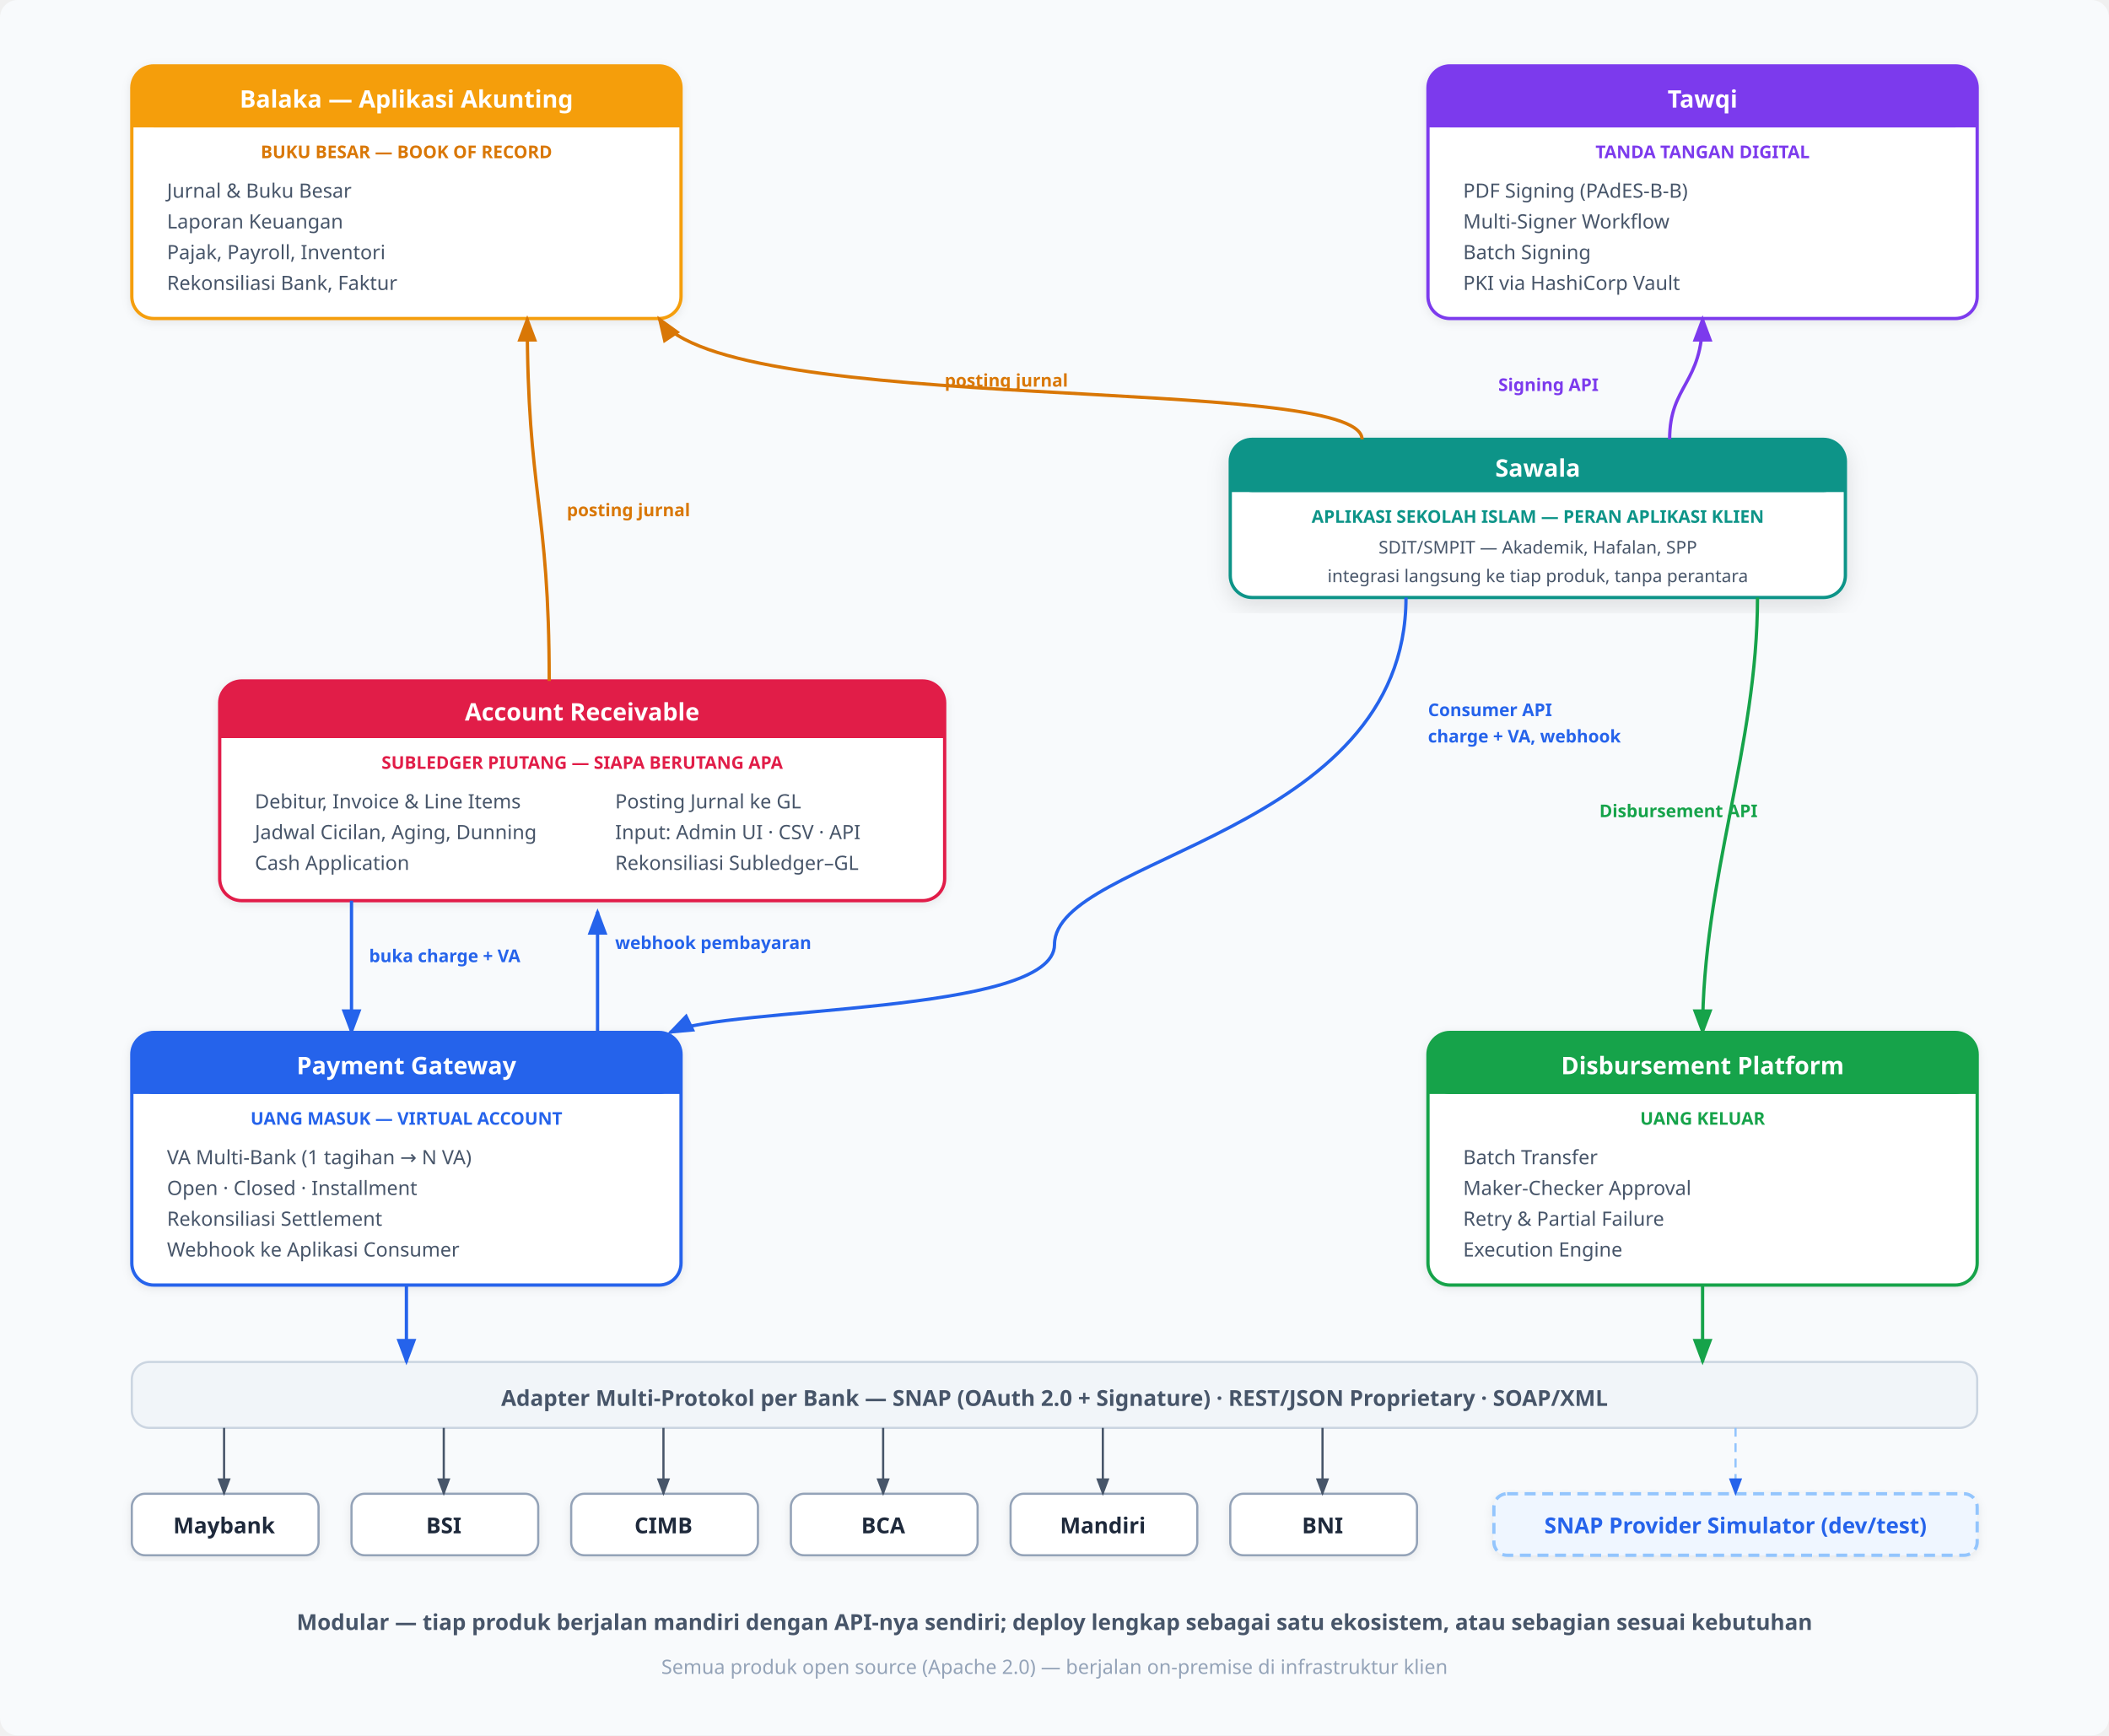
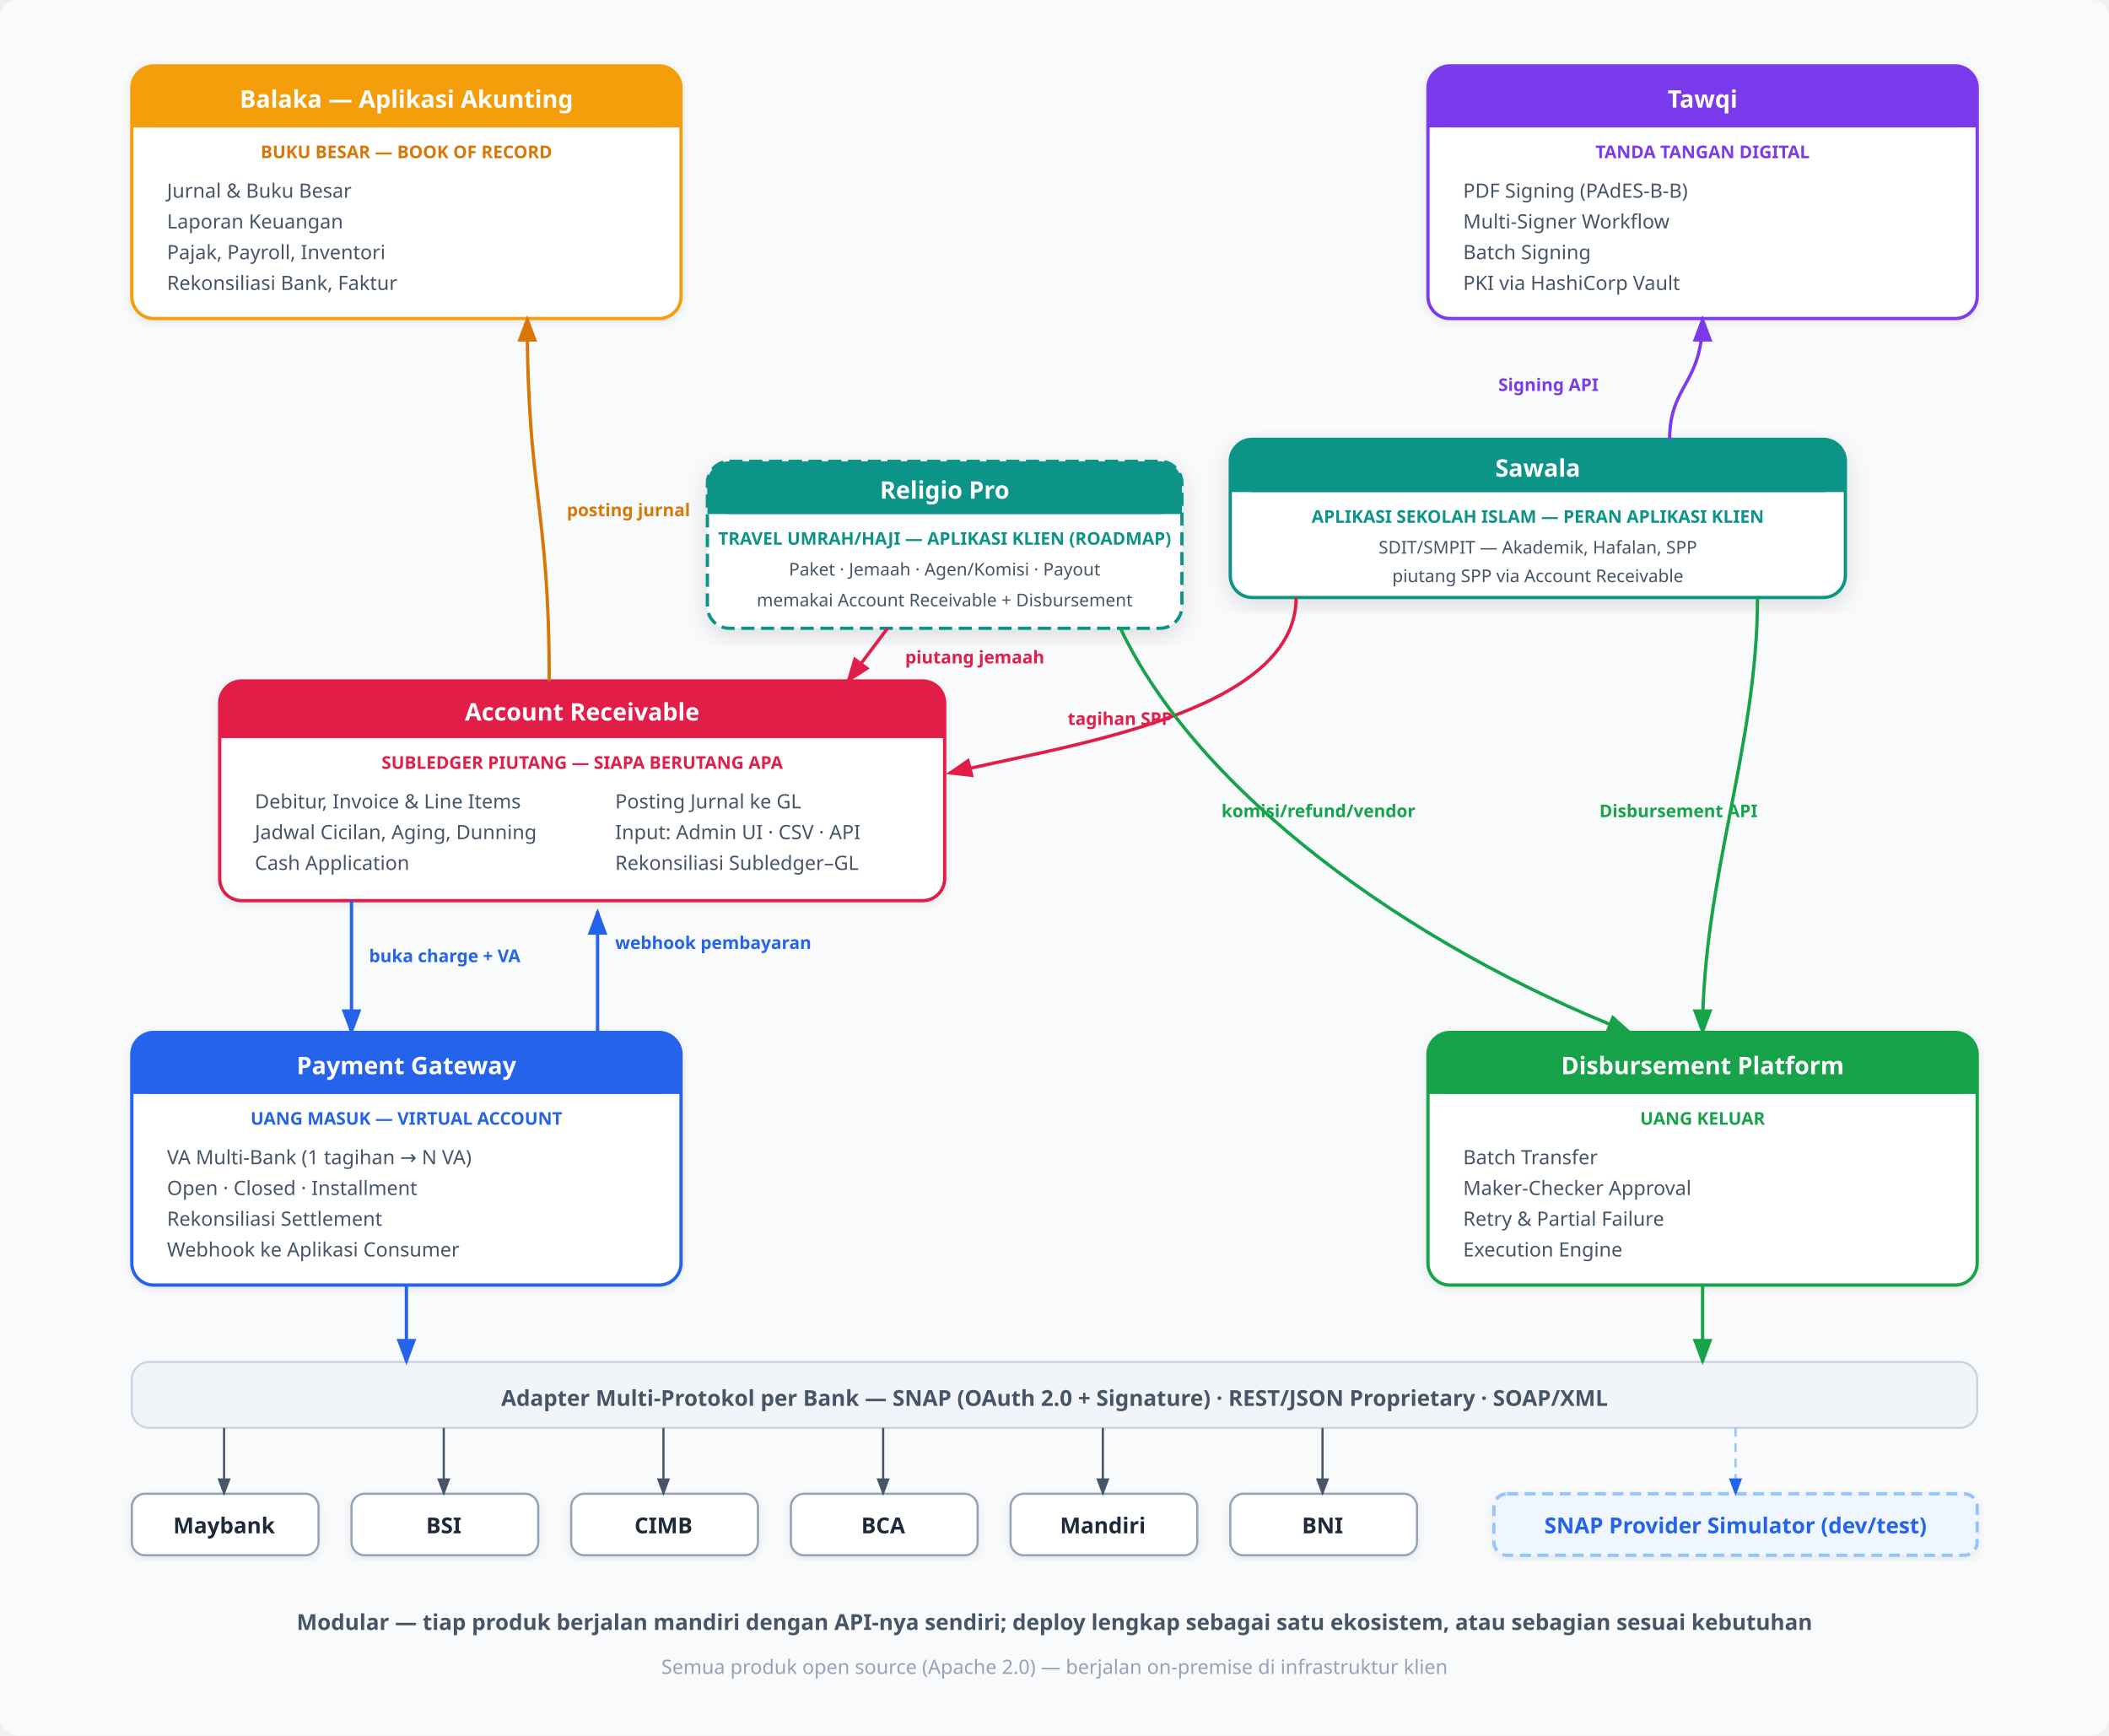
<svg xmlns="http://www.w3.org/2000/svg" viewBox="0 0 960 790">
  <defs>
    <marker id="arr-blue" markerWidth="8" markerHeight="6" refX="7" refY="3" orient="auto" markerUnits="strokeWidth">
      <polygon points="0 0, 8 3, 0 6" fill="#2563eb" />
    </marker>
    <marker id="arr-green" markerWidth="8" markerHeight="6" refX="7" refY="3" orient="auto" markerUnits="strokeWidth">
      <polygon points="0 0, 8 3, 0 6" fill="#16a34a" />
    </marker>
    <marker id="arr-amber" markerWidth="8" markerHeight="6" refX="7" refY="3" orient="auto" markerUnits="strokeWidth">
      <polygon points="0 0, 8 3, 0 6" fill="#d97706" />
    </marker>
    <marker id="arr-purple" markerWidth="8" markerHeight="6" refX="7" refY="3" orient="auto" markerUnits="strokeWidth">
      <polygon points="0 0, 8 3, 0 6" fill="#7c3aed" />
    </marker>
    <marker id="arr-slate" markerWidth="8" markerHeight="6" refX="7" refY="3" orient="auto" markerUnits="strokeWidth">
      <polygon points="0 0, 8 3, 0 6" fill="#475569" />
+     </marker>
+     <marker id="arr-red" markerWidth="8" markerHeight="6" refX="7" refY="3" orient="auto" markerUnits="strokeWidth">
+       <polygon points="0 0, 8 3, 0 6" fill="#e11d48" />
    </marker>
    <filter id="sh">
      <feDropShadow dx="0" dy="1" stdDeviation="2" flood-opacity="0.08" />
    </filter>
    <filter id="sh-lg">
      <feDropShadow dx="0" dy="3" stdDeviation="5" flood-opacity="0.12" />
    </filter>
  </defs>
  <rect width="960" height="790" fill="#f8fafc" rx="8" />
  <rect x="60" y="30" width="250" height="115" rx="10" fill="#fff" stroke="#f59e0b" stroke-width="1.5" filter="url(#sh)" />
  <rect x="60" y="30" width="250" height="28" rx="10" fill="#f59e0b" />
  <rect x="60" y="44" width="250" height="14" fill="#f59e0b" />
  <text x="185" y="49" text-anchor="middle" font-family="sans-serif" font-size="11" font-weight="700" fill="#fff">Balaka — Aplikasi Akunting</text>
  <text x="185" y="72" text-anchor="middle" font-family="sans-serif" font-size="8" fill="#d97706" font-weight="600">BUKU BESAR — BOOK OF RECORD</text>
  <text x="76" y="90" font-family="sans-serif" font-size="9" fill="#475569">Jurnal &amp; Buku Besar</text>
  <text x="76" y="104" font-family="sans-serif" font-size="9" fill="#475569">Laporan Keuangan</text>
  <text x="76" y="118" font-family="sans-serif" font-size="9" fill="#475569">Pajak, Payroll, Inventori</text>
  <text x="76" y="132" font-family="sans-serif" font-size="9" fill="#475569">Rekonsiliasi Bank, Faktur</text>
  <rect x="650" y="30" width="250" height="115" rx="10" fill="#fff" stroke="#7c3aed" stroke-width="1.5" filter="url(#sh)" />
  <rect x="650" y="30" width="250" height="28" rx="10" fill="#7c3aed" />
  <rect x="650" y="44" width="250" height="14" fill="#7c3aed" />
  <text x="775" y="49" text-anchor="middle" font-family="sans-serif" font-size="11" font-weight="700" fill="#fff">Tawqi</text>
  <text x="775" y="72" text-anchor="middle" font-family="sans-serif" font-size="8" fill="#7c3aed" font-weight="600">TANDA TANGAN DIGITAL</text>
  <text x="666" y="90" font-family="sans-serif" font-size="9" fill="#475569">PDF Signing (PAdES-B-B)</text>
  <text x="666" y="104" font-family="sans-serif" font-size="9" fill="#475569">Multi-Signer Workflow</text>
  <text x="666" y="118" font-family="sans-serif" font-size="9" fill="#475569">Batch Signing</text>
  <text x="666" y="132" font-family="sans-serif" font-size="9" fill="#475569">PKI via HashiCorp Vault</text>
  <rect x="560" y="200" width="280" height="72" rx="10" fill="#fff" stroke="#0d9488" stroke-width="1.5" filter="url(#sh-lg)" />
  <rect x="560" y="200" width="280" height="24" rx="10" fill="#0d9488" />
  <rect x="560" y="212" width="280" height="12" fill="#0d9488" />
  <text x="700" y="217" text-anchor="middle" font-family="sans-serif" font-size="11" font-weight="700" fill="#fff">Sawala</text>
  <text x="700" y="238" text-anchor="middle" font-family="sans-serif" font-size="8" fill="#0d9488" font-weight="600">APLIKASI SEKOLAH ISLAM — PERAN APLIKASI KLIEN</text>
  <text x="700" y="252" text-anchor="middle" font-family="sans-serif" font-size="8" fill="#475569">SDIT/SMPIT — Akademik, Hafalan, SPP</text>
-   <text x="700" y="265" text-anchor="middle" font-family="sans-serif" font-size="8" fill="#475569">integrasi langsung ke tiap produk, tanpa perantara</text>
-   <path d="M 620,200 C 620,170 330,190 300,145" stroke="#d97706" stroke-width="1.5" fill="none" marker-end="url(#arr-amber)" />
-   <text x="430" y="176" font-family="sans-serif" font-size="8" fill="#d97706" font-weight="600">posting jurnal</text>
+   <text x="700" y="265" text-anchor="middle" font-family="sans-serif" font-size="8" fill="#475569">piutang SPP via Account Receivable</text>
  <path d="M 760,200 C 760,175 775,175 775,145" stroke="#7c3aed" stroke-width="1.5" fill="none" marker-end="url(#arr-purple)" />
  <text x="682" y="178" font-family="sans-serif" font-size="8" fill="#7c3aed" font-weight="600">Signing API</text>
  <rect x="100" y="310" width="330" height="100" rx="10" fill="#fff" stroke="#e11d48" stroke-width="1.5" filter="url(#sh)" />
  <rect x="100" y="310" width="330" height="26" rx="10" fill="#e11d48" />
  <rect x="100" y="323" width="330" height="13" fill="#e11d48" />
  <text x="265" y="328" text-anchor="middle" font-family="sans-serif" font-size="11" font-weight="700" fill="#fff">Account Receivable</text>
  <text x="265" y="350" text-anchor="middle" font-family="sans-serif" font-size="8" fill="#e11d48" font-weight="600">SUBLEDGER PIUTANG — SIAPA BERUTANG APA</text>
  <text x="116" y="368" font-family="sans-serif" font-size="9" fill="#475569">Debitur, Invoice &amp; Line Items</text>
  <text x="116" y="382" font-family="sans-serif" font-size="9" fill="#475569">Jadwal Cicilan, Aging, Dunning</text>
  <text x="116" y="396" font-family="sans-serif" font-size="9" fill="#475569">Cash Application</text>
  <text x="280" y="368" font-family="sans-serif" font-size="9" fill="#475569">Posting Jurnal ke GL</text>
  <text x="280" y="382" font-family="sans-serif" font-size="9" fill="#475569">Input: Admin UI · CSV · API</text>
  <text x="280" y="396" font-family="sans-serif" font-size="9" fill="#475569">Rekonsiliasi Subledger–GL</text>
  <path d="M 250,310 C 250,230 240,225 240,145" stroke="#d97706" stroke-width="1.5" fill="none" marker-end="url(#arr-amber)" />
  <text x="258" y="235" font-family="sans-serif" font-size="8" fill="#d97706" font-weight="600">posting jurnal</text>
  <line x1="160" y1="410" x2="160" y2="470" stroke="#2563eb" stroke-width="1.5" marker-end="url(#arr-blue)" />
  <text x="168" y="438" font-family="sans-serif" font-size="8" fill="#2563eb" font-weight="600">buka charge + VA</text>
  <line x1="272" y1="470" x2="272" y2="415" stroke="#2563eb" stroke-width="1.5" marker-end="url(#arr-blue)" />
  <text x="280" y="432" font-family="sans-serif" font-size="8" fill="#2563eb" font-weight="600">webhook pembayaran</text>
-   <path d="M 640,272 C 640,380 480,390 480,430 C 480,462 330,458 305,470" stroke="#2563eb" stroke-width="1.5" fill="none" marker-end="url(#arr-blue)" />
-   <text x="650" y="326" font-family="sans-serif" font-size="8" fill="#2563eb" font-weight="600">Consumer API</text>
-   <text x="650" y="338" font-family="sans-serif" font-size="8" fill="#2563eb" font-weight="600">charge + VA, webhook</text>
+   <path d="M 590,272 C 590,326 480,340 432,352" stroke="#e11d48" stroke-width="1.5" fill="none" marker-end="url(#arr-red)" />
+   <text x="486" y="330" font-family="sans-serif" font-size="8" fill="#e11d48" font-weight="600">tagihan SPP</text>
  <path d="M 800,272 C 800,340 775,400 775,470" stroke="#16a34a" stroke-width="1.5" fill="none" marker-end="url(#arr-green)" />
  <text x="728" y="372" font-family="sans-serif" font-size="8" fill="#16a34a" font-weight="600">Disbursement API</text>
+   <rect x="322" y="210" width="216" height="76" rx="10" fill="#fff" stroke="#0d9488" stroke-width="1.5" stroke-dasharray="6,3" filter="url(#sh-lg)" />
+   <rect x="322" y="210" width="216" height="24" rx="10" fill="#0d9488" />
+   <rect x="322" y="222" width="216" height="12" fill="#0d9488" />
+   <text x="430" y="227" text-anchor="middle" font-family="sans-serif" font-size="11" font-weight="700" fill="#fff">Religio Pro</text>
+   <text x="430" y="248" text-anchor="middle" font-family="sans-serif" font-size="8" fill="#0d9488" font-weight="600">TRAVEL UMRAH/HAJI — APLIKASI KLIEN (ROADMAP)</text>
+   <text x="430" y="262" text-anchor="middle" font-family="sans-serif" font-size="8" fill="#475569">Paket · Jemaah · Agen/Komisi · Payout</text>
+   <text x="430" y="276" text-anchor="middle" font-family="sans-serif" font-size="8" fill="#475569">memakai Account Receivable + Disbursement</text>
+   <line x1="404" y1="286" x2="386" y2="310" stroke="#e11d48" stroke-width="1.5" marker-end="url(#arr-red)" />
+   <text x="412" y="302" font-family="sans-serif" font-size="8" fill="#e11d48" font-weight="600">piutang jemaah</text>
+   <path d="M 510,286 C 545,360 640,430 742,470" stroke="#16a34a" stroke-width="1.5" fill="none" marker-end="url(#arr-green)" />
+   <text x="556" y="372" font-family="sans-serif" font-size="8" fill="#16a34a" font-weight="600">komisi/refund/vendor</text>
  <rect x="60" y="470" width="250" height="115" rx="10" fill="#fff" stroke="#2563eb" stroke-width="1.5" filter="url(#sh)" />
  <rect x="60" y="470" width="250" height="28" rx="10" fill="#2563eb" />
  <rect x="60" y="484" width="250" height="14" fill="#2563eb" />
  <text x="185" y="489" text-anchor="middle" font-family="sans-serif" font-size="11" font-weight="700" fill="#fff">Payment Gateway</text>
  <text x="185" y="512" text-anchor="middle" font-family="sans-serif" font-size="8" fill="#2563eb" font-weight="600">UANG MASUK — VIRTUAL ACCOUNT</text>
  <text x="76" y="530" font-family="sans-serif" font-size="9" fill="#475569">VA Multi-Bank (1 tagihan → N VA)</text>
  <text x="76" y="544" font-family="sans-serif" font-size="9" fill="#475569">Open · Closed · Installment</text>
  <text x="76" y="558" font-family="sans-serif" font-size="9" fill="#475569">Rekonsiliasi Settlement</text>
  <text x="76" y="572" font-family="sans-serif" font-size="9" fill="#475569">Webhook ke Aplikasi Consumer</text>
  <rect x="650" y="470" width="250" height="115" rx="10" fill="#fff" stroke="#16a34a" stroke-width="1.5" filter="url(#sh)" />
  <rect x="650" y="470" width="250" height="28" rx="10" fill="#16a34a" />
  <rect x="650" y="484" width="250" height="14" fill="#16a34a" />
  <text x="775" y="489" text-anchor="middle" font-family="sans-serif" font-size="11" font-weight="700" fill="#fff">Disbursement Platform</text>
  <text x="775" y="512" text-anchor="middle" font-family="sans-serif" font-size="8" fill="#16a34a" font-weight="600">UANG KELUAR</text>
  <text x="666" y="530" font-family="sans-serif" font-size="9" fill="#475569">Batch Transfer</text>
  <text x="666" y="544" font-family="sans-serif" font-size="9" fill="#475569">Maker-Checker Approval</text>
  <text x="666" y="558" font-family="sans-serif" font-size="9" fill="#475569">Retry &amp; Partial Failure</text>
  <text x="666" y="572" font-family="sans-serif" font-size="9" fill="#475569">Execution Engine</text>
  <rect x="60" y="620" width="840" height="30" rx="8" fill="#f1f5f9" stroke="#cbd5e1" stroke-width="1" />
  <text x="480" y="640" text-anchor="middle" font-family="sans-serif" font-size="10" font-weight="600" fill="#475569">Adapter Multi-Protokol per Bank — SNAP (OAuth 2.0 + Signature) · REST/JSON Proprietary · SOAP/XML</text>
  <line x1="185" y1="585" x2="185" y2="620" stroke="#2563eb" stroke-width="1.5" marker-end="url(#arr-blue)" />
  <line x1="775" y1="585" x2="775" y2="620" stroke="#16a34a" stroke-width="1.5" marker-end="url(#arr-green)" />
  <rect x="60" y="680" width="85" height="28" rx="6" fill="#fff" stroke="#94a3b8" stroke-width="1" filter="url(#sh)" />
  <text x="102" y="698" text-anchor="middle" font-family="sans-serif" font-size="10" font-weight="600" fill="#1e293b">Maybank</text>
  <rect x="160" y="680" width="85" height="28" rx="6" fill="#fff" stroke="#94a3b8" stroke-width="1" filter="url(#sh)" />
  <text x="202" y="698" text-anchor="middle" font-family="sans-serif" font-size="10" font-weight="600" fill="#1e293b">BSI</text>
  <rect x="260" y="680" width="85" height="28" rx="6" fill="#fff" stroke="#94a3b8" stroke-width="1" filter="url(#sh)" />
  <text x="302" y="698" text-anchor="middle" font-family="sans-serif" font-size="10" font-weight="600" fill="#1e293b">CIMB</text>
  <rect x="360" y="680" width="85" height="28" rx="6" fill="#fff" stroke="#94a3b8" stroke-width="1" filter="url(#sh)" />
  <text x="402" y="698" text-anchor="middle" font-family="sans-serif" font-size="10" font-weight="600" fill="#1e293b">BCA</text>
  <rect x="460" y="680" width="85" height="28" rx="6" fill="#fff" stroke="#94a3b8" stroke-width="1" filter="url(#sh)" />
  <text x="502" y="698" text-anchor="middle" font-family="sans-serif" font-size="10" font-weight="600" fill="#1e293b">Mandiri</text>
  <rect x="560" y="680" width="85" height="28" rx="6" fill="#fff" stroke="#94a3b8" stroke-width="1" filter="url(#sh)" />
  <text x="602" y="698" text-anchor="middle" font-family="sans-serif" font-size="10" font-weight="600" fill="#1e293b">BNI</text>
  <rect x="680" y="680" width="220" height="28" rx="6" fill="#eff6ff" stroke="#93c5fd" stroke-width="1.5" stroke-dasharray="5,3" filter="url(#sh)" />
  <text x="790" y="698" text-anchor="middle" font-family="sans-serif" font-size="10" font-weight="600" fill="#2563eb">SNAP Provider Simulator (dev/test)</text>
  <line x1="102" y1="650" x2="102" y2="680" stroke="#475569" stroke-width="1" marker-end="url(#arr-slate)" />
  <line x1="202" y1="650" x2="202" y2="680" stroke="#475569" stroke-width="1" marker-end="url(#arr-slate)" />
  <line x1="302" y1="650" x2="302" y2="680" stroke="#475569" stroke-width="1" marker-end="url(#arr-slate)" />
  <line x1="402" y1="650" x2="402" y2="680" stroke="#475569" stroke-width="1" marker-end="url(#arr-slate)" />
  <line x1="502" y1="650" x2="502" y2="680" stroke="#475569" stroke-width="1" marker-end="url(#arr-slate)" />
  <line x1="602" y1="650" x2="602" y2="680" stroke="#475569" stroke-width="1" marker-end="url(#arr-slate)" />
  <line x1="790" y1="650" x2="790" y2="680" stroke="#93c5fd" stroke-width="1" stroke-dasharray="4,3" marker-end="url(#arr-blue)" />
  <text x="480" y="742" text-anchor="middle" font-family="sans-serif" font-size="10" font-weight="600" fill="#475569">Modular — tiap produk berjalan mandiri dengan API-nya sendiri; deploy lengkap sebagai satu ekosistem, atau sebagian sesuai kebutuhan</text>
  <text x="480" y="762" text-anchor="middle" font-family="sans-serif" font-size="9" fill="#94a3b8">Semua produk open source (Apache 2.0) — berjalan on-premise di infrastruktur klien</text>
</svg>
